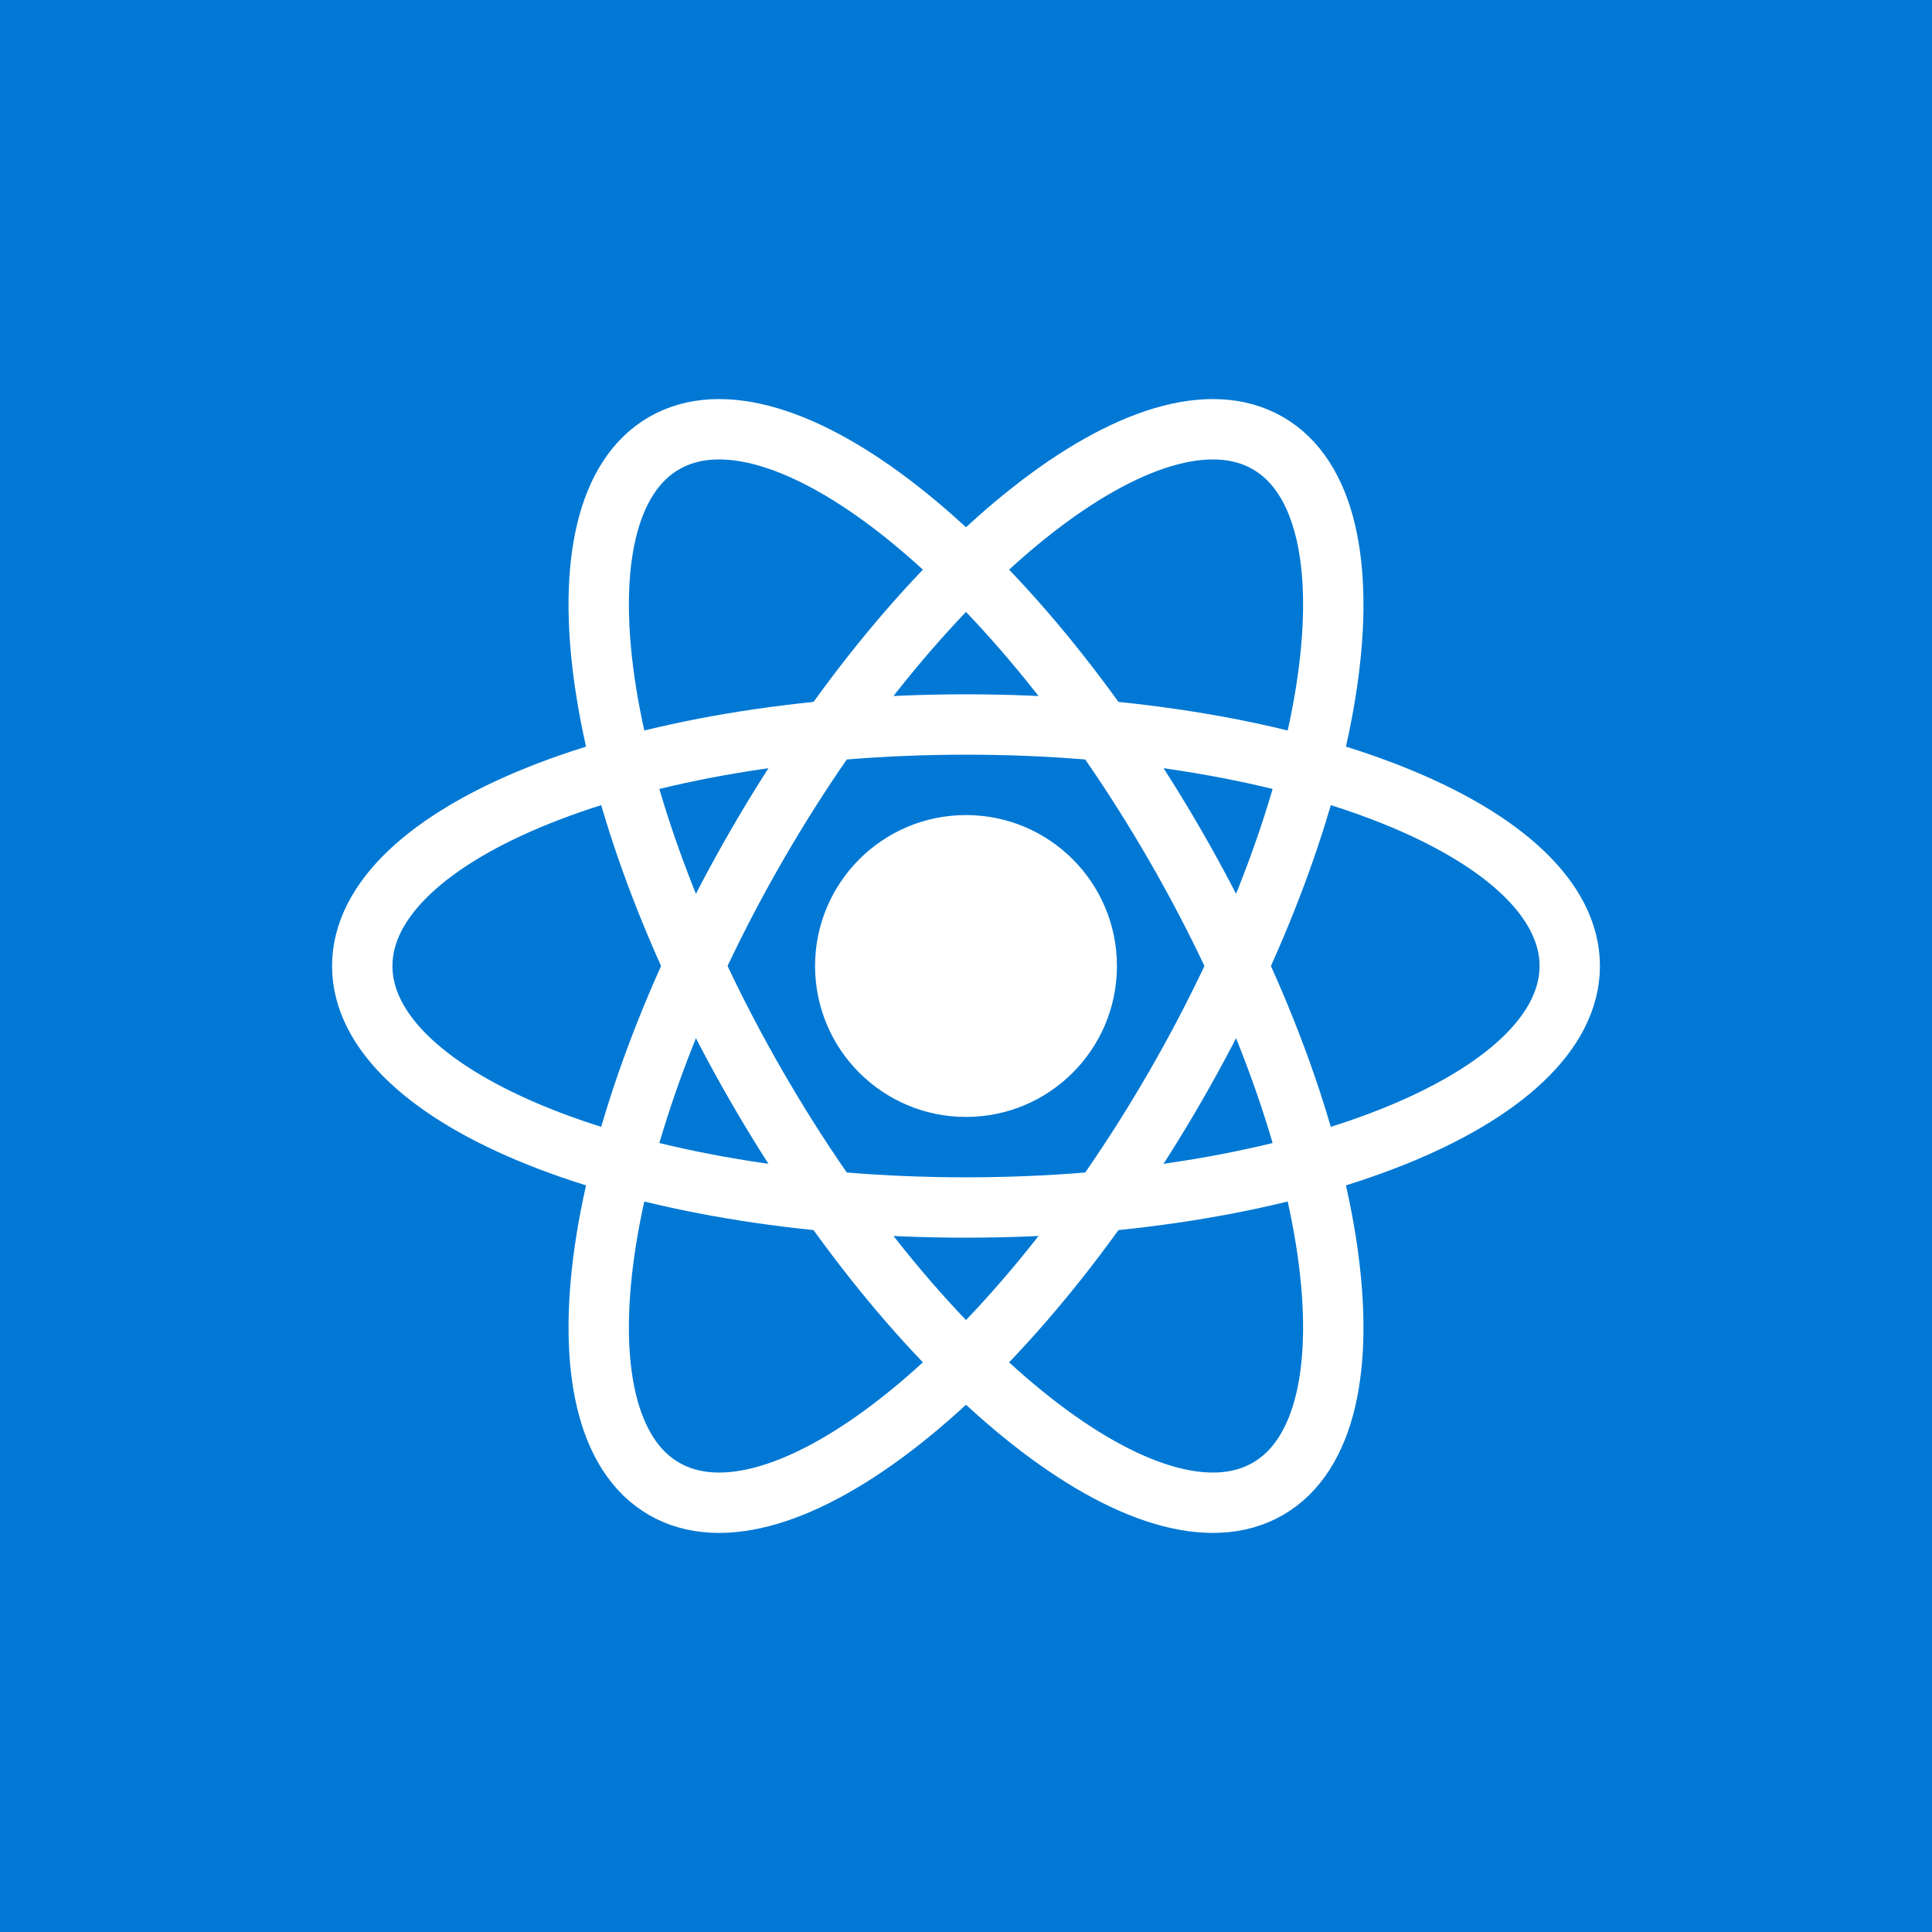
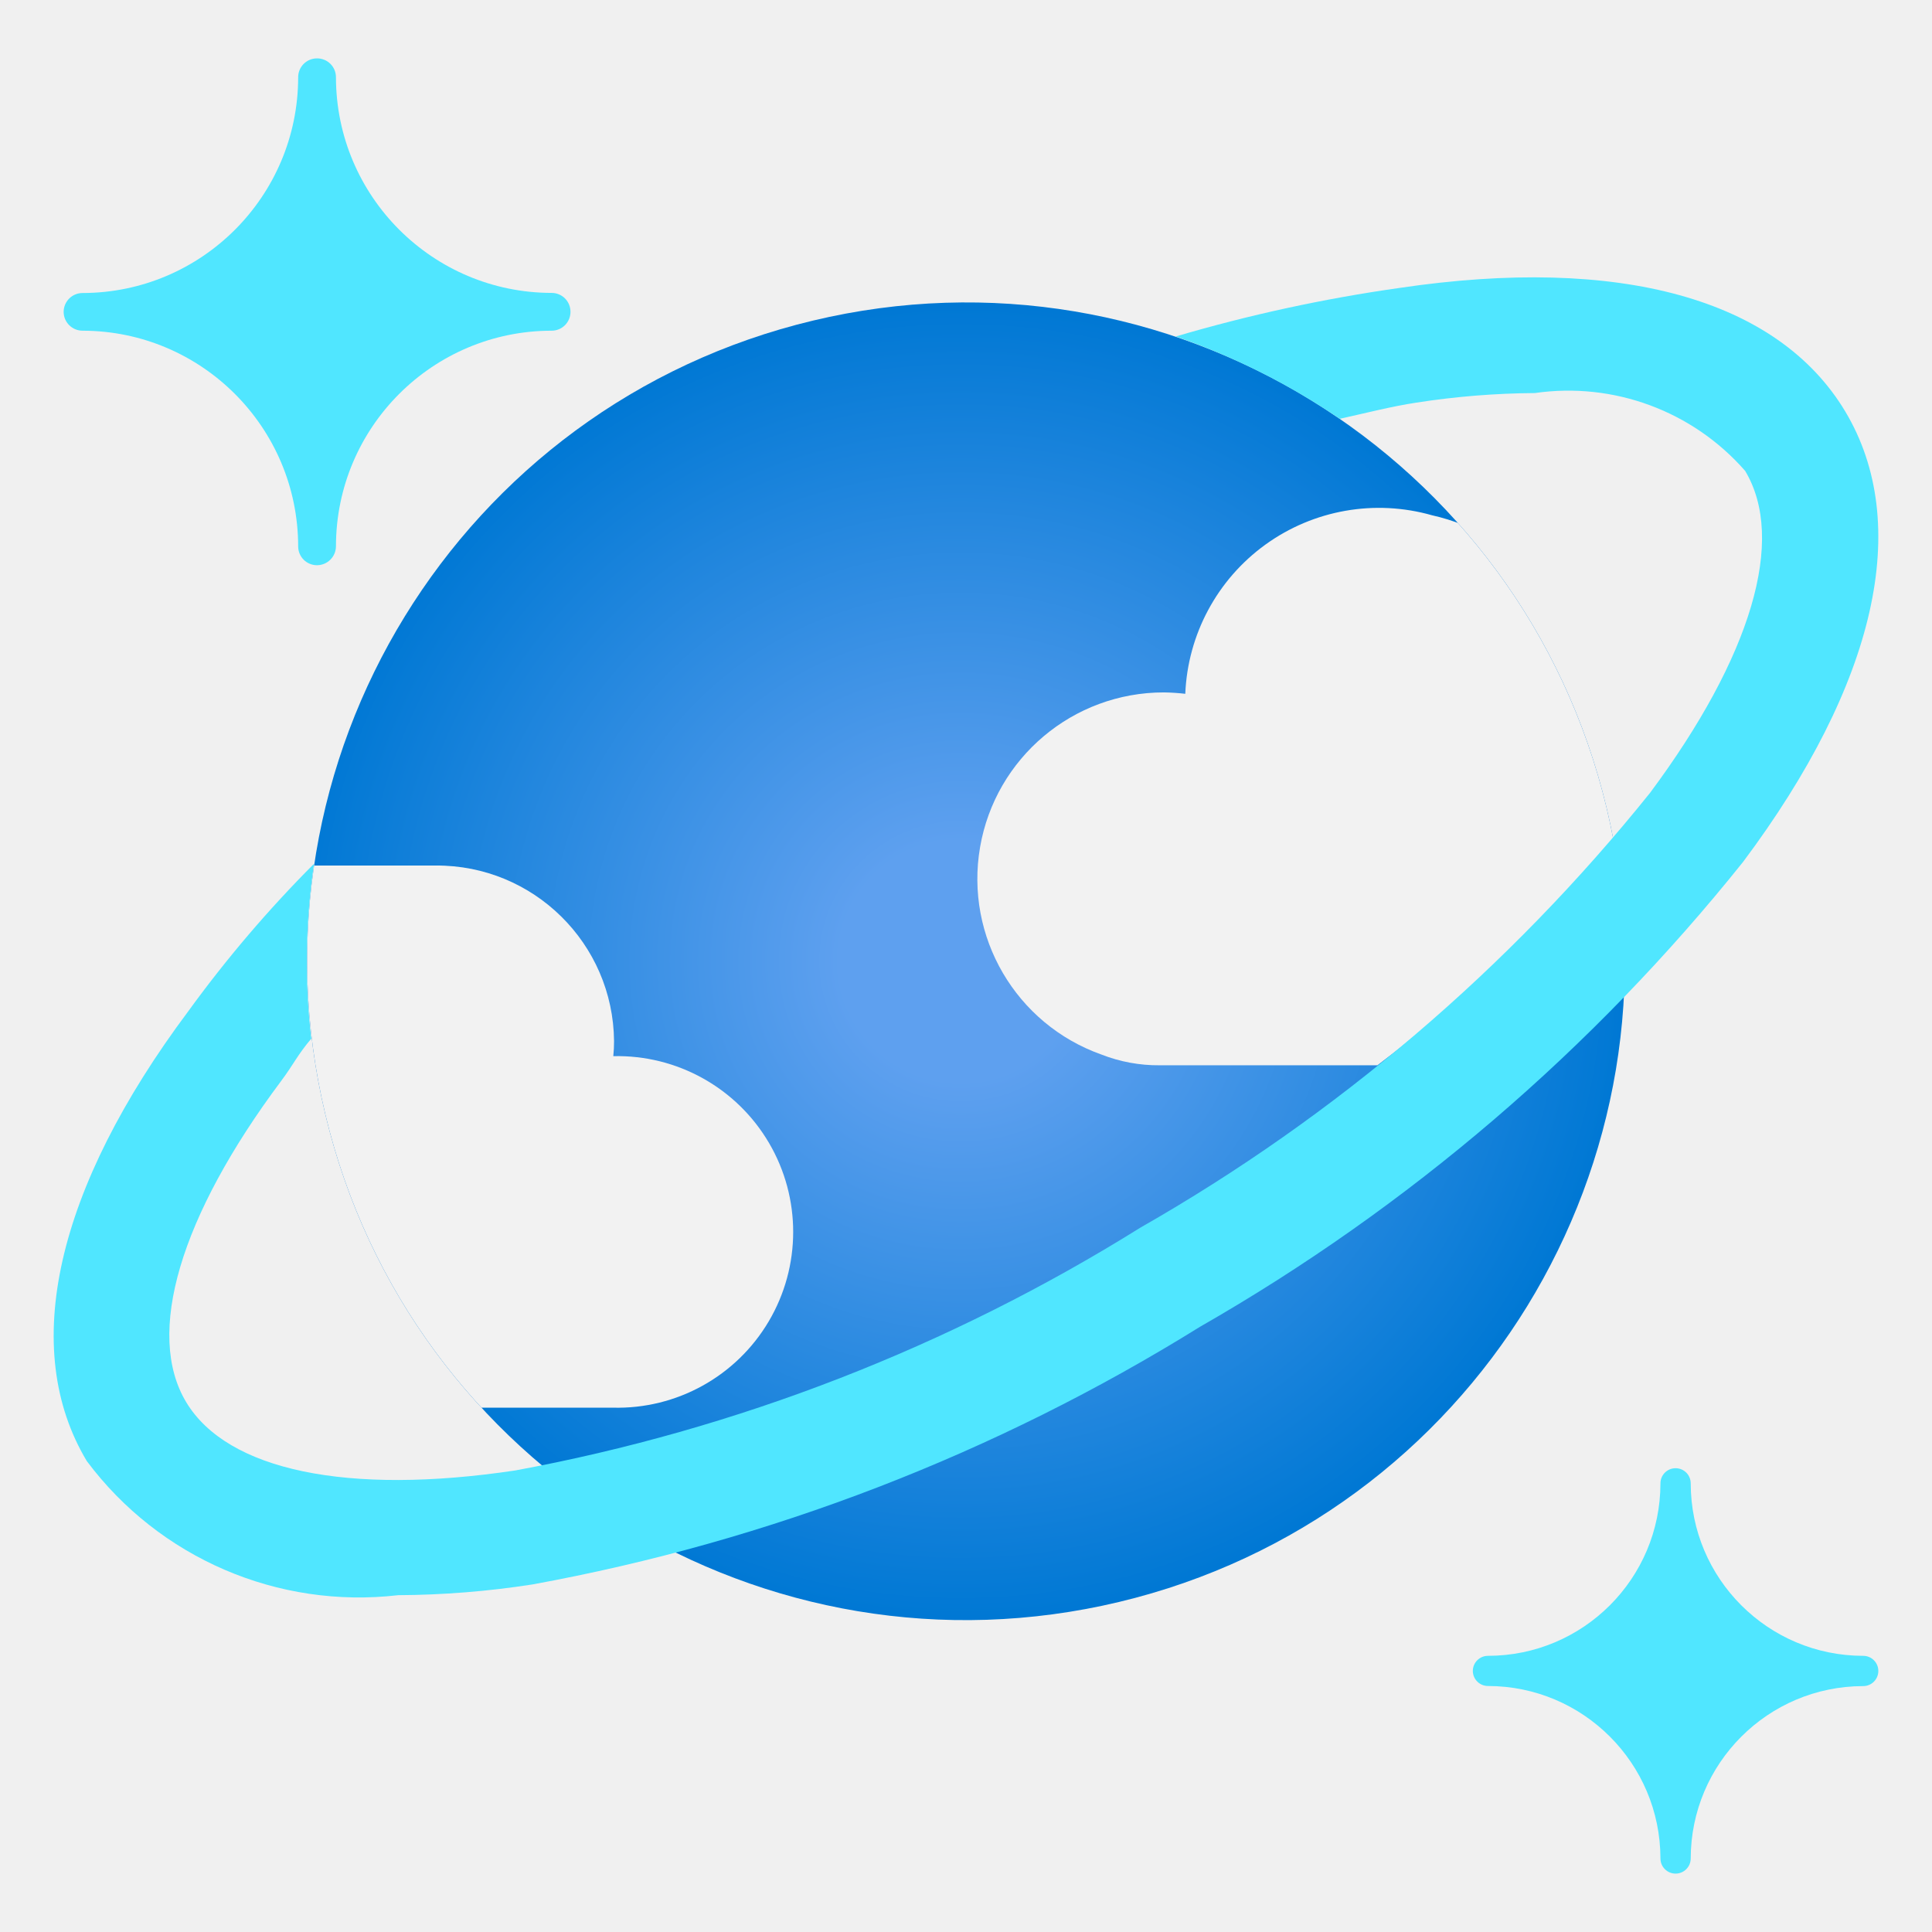
- <svg xmlns="http://www.w3.org/2000/svg" width="64" height="64" viewBox="0 0 64 64">
-   <rect width="64" height="64" fill="#0078D4" />
-   <circle cx="32" cy="32" r="5" fill="white" />
-   <ellipse cx="32" cy="32" rx="20" ry="8" fill="none" stroke="white" stroke-width="2" />
-   <ellipse cx="32" cy="32" rx="20" ry="8" fill="none" stroke="white" stroke-width="2" transform="rotate(60 32 32)" />
-   <ellipse cx="32" cy="32" rx="20" ry="8" fill="none" stroke="white" stroke-width="2" transform="rotate(120 32 32)" />
+ <svg xmlns="http://www.w3.org/2000/svg" id="b089cfca-0de1-451c-a1ca-6680ea50cb4f" width="18" height="18" viewBox="0 0 18 18">
+   <defs>
+     <radialGradient id="b25d0836-964a-4c84-8c20-855f66e8345e" cx="-105.006" cy="-10.409" r="5.954" gradientTransform="translate(117.739 19.644) scale(1.036 1.027)" gradientUnits="userSpaceOnUse">
+       <stop offset="0.183" stop-color="#5ea0ef" />
+       <stop offset="1" stop-color="#0078d4" />
+     </radialGradient>
+     <clipPath id="b36c7f5d-2ef1-4760-8a25-eeb9661f4e47">
+       <path d="M14.969,7.53A6.137,6.137,0,1,1,7.574,2.987,6.137,6.137,0,0,1,14.969,7.53Z" fill="none" />
+     </clipPath>
+   </defs>
+   <path d="M2.954,5.266a.175.175,0,0,1-.176-.176h0A2.012,2.012,0,0,0,.769,3.081a.176.176,0,0,1-.176-.175h0a.176.176,0,0,1,.176-.176A2.012,2.012,0,0,0,2.778.72.175.175,0,0,1,2.954.544h0A.175.175,0,0,1,3.13.72h0A2.012,2.012,0,0,0,5.139,2.729a.175.175,0,0,1,.176.176h0a.175.175,0,0,1-.176.176h0A2.011,2.011,0,0,0,3.13,5.09.177.177,0,0,1,2.954,5.266Z" fill="#50e6ff" />
+   <path d="M15.611,17.456a.141.141,0,0,1-.141-.141h0a1.609,1.609,0,0,0-1.607-1.607.141.141,0,0,1-.141-.14h0a.141.141,0,0,1,.141-.141h0a1.608,1.608,0,0,0,1.607-1.607.141.141,0,0,1,.141-.141h0a.141.141,0,0,1,.141.141h0a1.608,1.608,0,0,0,1.607,1.607.141.141,0,1,1,0,.282h0a1.609,1.609,0,0,0-1.607,1.607A.141.141,0,0,1,15.611,17.456Z" fill="#50e6ff" />
+   <g>
+     <path d="M14.969,7.53A6.137,6.137,0,1,1,7.574,2.987,6.137,6.137,0,0,1,14.969,7.53Z" fill="url(#b25d0836-964a-4c84-8c20-855f66e8345e)" />
+     <g clip-path="url(#b36c7f5d-2ef1-4760-8a25-eeb9661f4e47)">
+       <path d="M5.709,13.115A1.638,1.638,0,1,0,5.714,9.84,1.307,1.307,0,0,0,5.721,9.7,1.651,1.651,0,0,0,4.06,8.064H2.832a6.251,6.251,0,0,0,1.595,5.051Z" fill="#f2f2f2" />
+       <path d="M15.045,7.815c0-.015,0-.03-.007-.044a5.978,5.978,0,0,0-1.406-2.88,1.825,1.825,0,0,0-.289-.09,1.806,1.806,0,0,0-2.3,1.663,2,2,0,0,0-.2-.013,1.737,1.737,0,0,0-.581,3.374,1.451,1.451,0,0,0,.541.1h2.03A13.453,13.453,0,0,0,15.045,7.815Z" fill="#f2f2f2" />
+     </g>
+   </g>
+   <path d="M17.191,3.832c-.629-1.047-2.1-1.455-4.155-1.149a14.606,14.606,0,0,0-2.082.452,6.456,6.456,0,0,1,1.528.767c.241-.053.483-.116.715-.151A7.49,7.49,0,0,1,14.3,3.662a2.188,2.188,0,0,1,1.959.725h0c.383.638.06,1.729-.886,3a16.723,16.723,0,0,1-4.749,4.051A16.758,16.758,0,0,1,4.8,13.7c-1.564.234-2.682,0-3.065-.636s-.06-1.73.886-2.995c.117-.157.146-.234.279-.392a6.252,6.252,0,0,1,.026-1.63A11.552,11.552,0,0,0,1.756,9.419C.517,11.076.181,12.566.809,13.613a3.165,3.165,0,0,0,2.9,1.249,8.434,8.434,0,0,0,1.251-.1,17.855,17.855,0,0,0,6.219-2.4,17.808,17.808,0,0,0,5.061-4.332C17.483,6.369,17.819,4.88,17.191,3.832Z" fill="#50e6ff" />
</svg>
